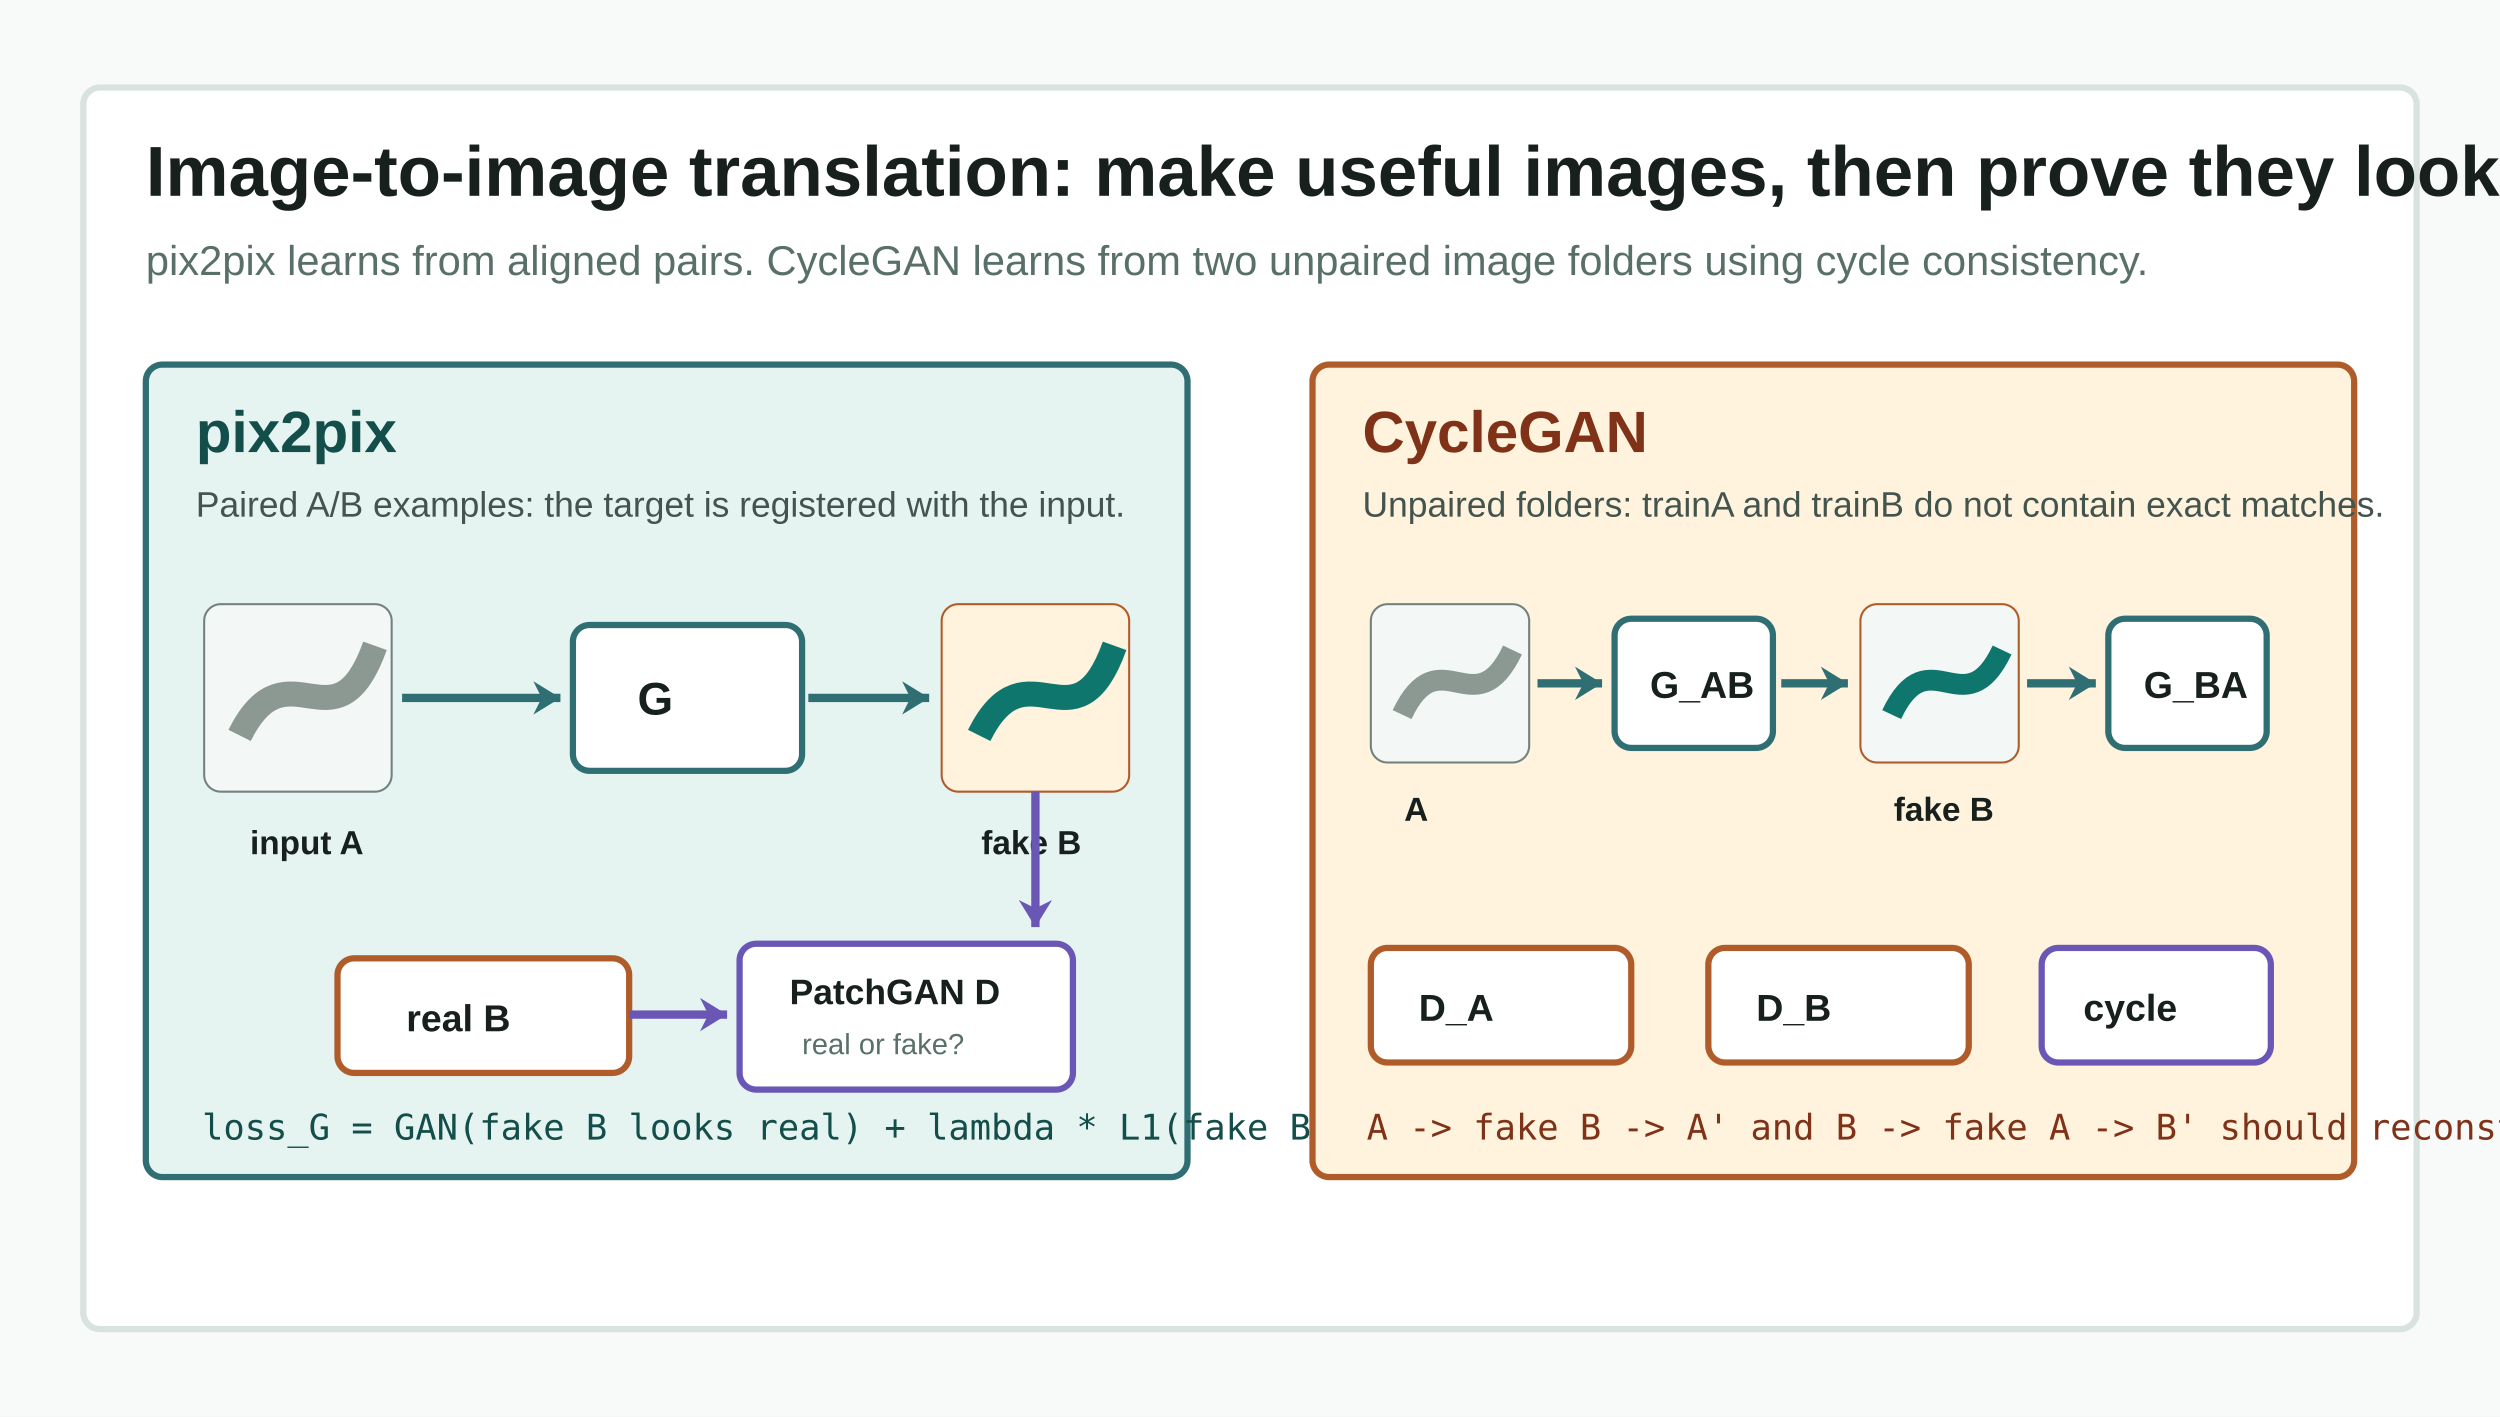
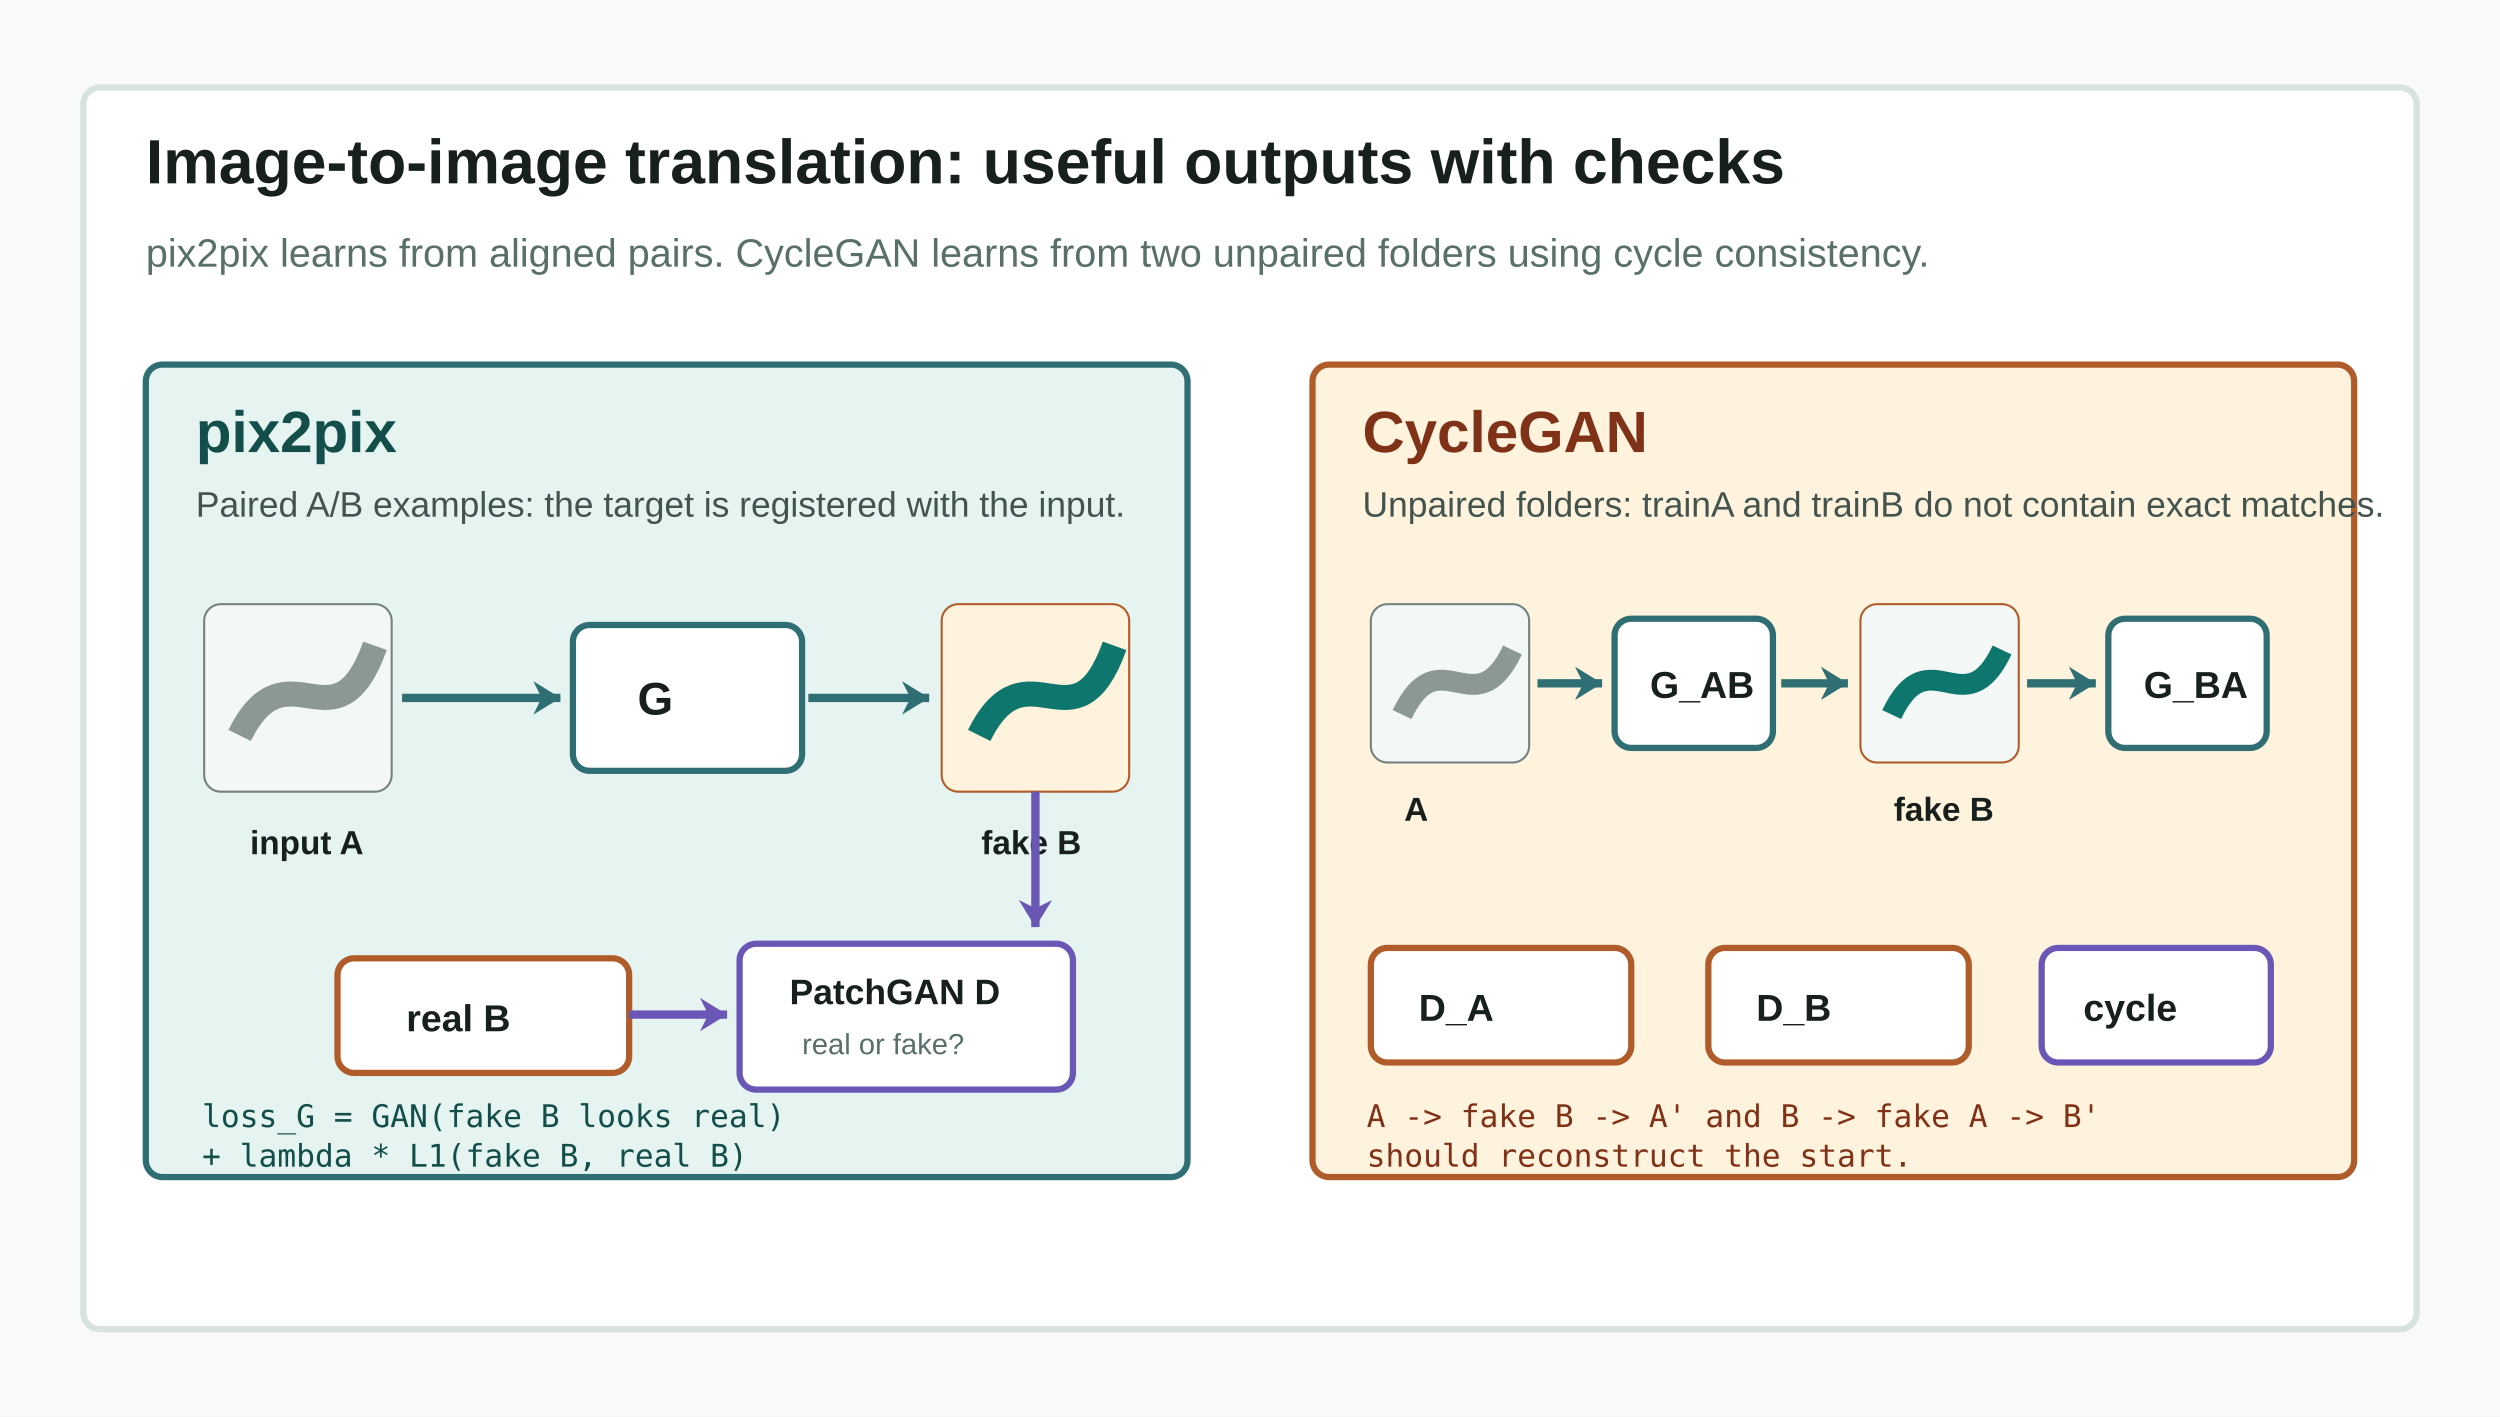
<svg xmlns="http://www.w3.org/2000/svg" viewBox="0 0 1200 680" role="img" aria-labelledby="title desc">
  <rect width="1200" height="680" fill="#f8faf9" />
  <rect x="40" y="42" width="1120" height="596" rx="8" fill="#ffffff" stroke="#d8e2de" stroke-width="3" />
-   <text x="70" y="94" fill="#17201c" font-family="Segoe UI, Arial, sans-serif" font-size="34" font-weight="700">Image-to-image translation: make useful images, then prove they look real</text>
-   <text x="70" y="132" fill="#587069" font-family="Segoe UI, Arial, sans-serif" font-size="20">pix2pix learns from aligned pairs. CycleGAN learns from two unpaired image folders using cycle consistency.</text>
+   <text x="70" y="88" fill="#17201c" font-family="Segoe UI, Arial, sans-serif" font-size="30" font-weight="700">Image-to-image translation: useful outputs with checks</text>
+   <text x="70" y="128" fill="#587069" font-family="Segoe UI, Arial, sans-serif" font-size="19">pix2pix learns from aligned pairs. CycleGAN learns from two unpaired folders using cycle consistency.</text>
  <g transform="translate(70 175)">
    <rect width="500" height="390" rx="8" fill="#e5f3f1" stroke="#2f6f73" stroke-width="3" />
    <text x="24" y="42" fill="#134e4a" font-family="Segoe UI, Arial, sans-serif" font-size="28" font-weight="700">pix2pix</text>
    <text x="24" y="73" fill="#43544f" font-family="Segoe UI, Arial, sans-serif" font-size="17">Paired A/B examples: the target is registered with the input.</text>
    <rect x="28" y="115" width="90" height="90" rx="8" fill="#f3f7f5" stroke="#73827d" />
    <path d="M45 178 C68 132,91 188,110 135" stroke="#6a7a72" stroke-width="12" fill="none" opacity=".75" />
    <text x="50" y="235" fill="#17201c" font-family="Segoe UI, Arial, sans-serif" font-size="16" font-weight="700">input A</text>
    <rect x="205" y="125" width="110" height="70" rx="8" fill="#ffffff" stroke="#2f6f73" stroke-width="3" />
    <text x="236" y="168" fill="#17201c" font-family="Segoe UI, Arial, sans-serif" font-size="22" font-weight="700">G</text>
    <rect x="382" y="115" width="90" height="90" rx="8" fill="#fff3dd" stroke="#b05c2a" />
    <path d="M400 178 C423 132,446 188,465 135" stroke="#0f766e" stroke-width="12" fill="none" />
    <text x="401" y="235" fill="#17201c" font-family="Segoe UI, Arial, sans-serif" font-size="16" font-weight="700">fake B</text>
    <path d="M123 160 H199" stroke="#2f6f73" stroke-width="4" />
    <path d="M199 160 l-13-8 4 8-4 8z" fill="#2f6f73" />
    <path d="M318 160 H376" stroke="#2f6f73" stroke-width="4" />
    <path d="M376 160 l-13-8 4 8-4 8z" fill="#2f6f73" />
    <rect x="92" y="285" width="140" height="55" rx="8" fill="#ffffff" stroke="#b05c2a" stroke-width="3" />
    <text x="125" y="320" fill="#17201c" font-family="Segoe UI, Arial, sans-serif" font-size="18" font-weight="700">real B</text>
    <rect x="285" y="278" width="160" height="70" rx="8" fill="#ffffff" stroke="#6956b5" stroke-width="3" />
    <text x="309" y="307" fill="#17201c" font-family="Segoe UI, Arial, sans-serif" font-size="17" font-weight="700">PatchGAN D</text>
    <text x="315" y="331" fill="#587069" font-family="Segoe UI, Arial, sans-serif" font-size="14">real or fake?</text>
    <path d="M232 312 H279" stroke="#6956b5" stroke-width="4" />
    <path d="M279 312 l-13-8 4 8-4 8z" fill="#6956b5" />
    <path d="M427 205 V270" stroke="#6956b5" stroke-width="4" />
    <path d="M427 270 l-8-13 8 4 8-4z" fill="#6956b5" />
-     <text x="27" y="372" fill="#134e4a" font-family="Consolas, Cascadia Code, monospace" font-size="17">loss_G = GAN(fake B looks real) + lambda * L1(fake B, real B)</text>
+     <text x="27" y="366" fill="#134e4a" font-family="Consolas, Cascadia Code, monospace" font-size="15">
+       <tspan x="27" dy="0">loss_G = GAN(fake B looks real)</tspan>
+       <tspan x="27" dy="19">       + lambda * L1(fake B, real B)</tspan>
+     </text>
  </g>
  <g transform="translate(630 175)">
    <rect width="500" height="390" rx="8" fill="#fff3dd" stroke="#b05c2a" stroke-width="3" />
    <text x="24" y="42" fill="#7f3217" font-family="Segoe UI, Arial, sans-serif" font-size="28" font-weight="700">CycleGAN</text>
    <text x="24" y="73" fill="#43544f" font-family="Segoe UI, Arial, sans-serif" font-size="17">Unpaired folders: trainA and trainB do not contain exact matches.</text>
    <rect x="28" y="115" width="76" height="76" rx="8" fill="#f3f7f5" stroke="#73827d" />
    <path d="M43 168 C61 130,78 175,96 137" stroke="#6a7a72" stroke-width="10" fill="none" opacity=".75" />
    <text x="44" y="219" fill="#17201c" font-family="Segoe UI, Arial, sans-serif" font-size="16" font-weight="700">A</text>
    <rect x="145" y="122" width="76" height="62" rx="8" fill="#ffffff" stroke="#2f6f73" stroke-width="3" />
    <text x="162" y="160" fill="#17201c" font-family="Segoe UI, Arial, sans-serif" font-size="18" font-weight="700">G_AB</text>
    <rect x="263" y="115" width="76" height="76" rx="8" fill="#f3f7f5" stroke="#b05c2a" />
    <path d="M278 168 C296 130,313 175,331 137" stroke="#0f766e" stroke-width="10" fill="none" />
    <text x="279" y="219" fill="#17201c" font-family="Segoe UI, Arial, sans-serif" font-size="16" font-weight="700">fake B</text>
    <rect x="382" y="122" width="76" height="62" rx="8" fill="#ffffff" stroke="#2f6f73" stroke-width="3" />
    <text x="399" y="160" fill="#17201c" font-family="Segoe UI, Arial, sans-serif" font-size="18" font-weight="700">G_BA</text>
    <path d="M108 153 H139" stroke="#2f6f73" stroke-width="4" />
    <path d="M139 153 l-13-8 4 8-4 8z" fill="#2f6f73" />
    <path d="M225 153 H257" stroke="#2f6f73" stroke-width="4" />
    <path d="M257 153 l-13-8 4 8-4 8z" fill="#2f6f73" />
    <path d="M343 153 H376" stroke="#2f6f73" stroke-width="4" />
    <path d="M376 153 l-13-8 4 8-4 8z" fill="#2f6f73" />
    <rect x="28" y="280" width="125" height="55" rx="8" fill="#ffffff" stroke="#b05c2a" stroke-width="3" />
    <text x="51" y="315" fill="#17201c" font-family="Segoe UI, Arial, sans-serif" font-size="18" font-weight="700">D_A</text>
    <rect x="190" y="280" width="125" height="55" rx="8" fill="#ffffff" stroke="#b05c2a" stroke-width="3" />
    <text x="213" y="315" fill="#17201c" font-family="Segoe UI, Arial, sans-serif" font-size="18" font-weight="700">D_B</text>
    <rect x="350" y="280" width="110" height="55" rx="8" fill="#ffffff" stroke="#6956b5" stroke-width="3" />
    <text x="370" y="315" fill="#17201c" font-family="Segoe UI, Arial, sans-serif" font-size="18" font-weight="700">cycle</text>
-     <text x="26" y="372" fill="#7f3217" font-family="Consolas, Cascadia Code, monospace" font-size="17">A -&gt; fake B -&gt; A' and B -&gt; fake A -&gt; B' should reconstruct the start.</text>
+     <text x="26" y="366" fill="#7f3217" font-family="Consolas, Cascadia Code, monospace" font-size="15">
+       <tspan x="26" dy="0">A -&gt; fake B -&gt; A' and B -&gt; fake A -&gt; B'</tspan>
+       <tspan x="26" dy="19">should reconstruct the start.</tspan>
+     </text>
  </g>
</svg>
